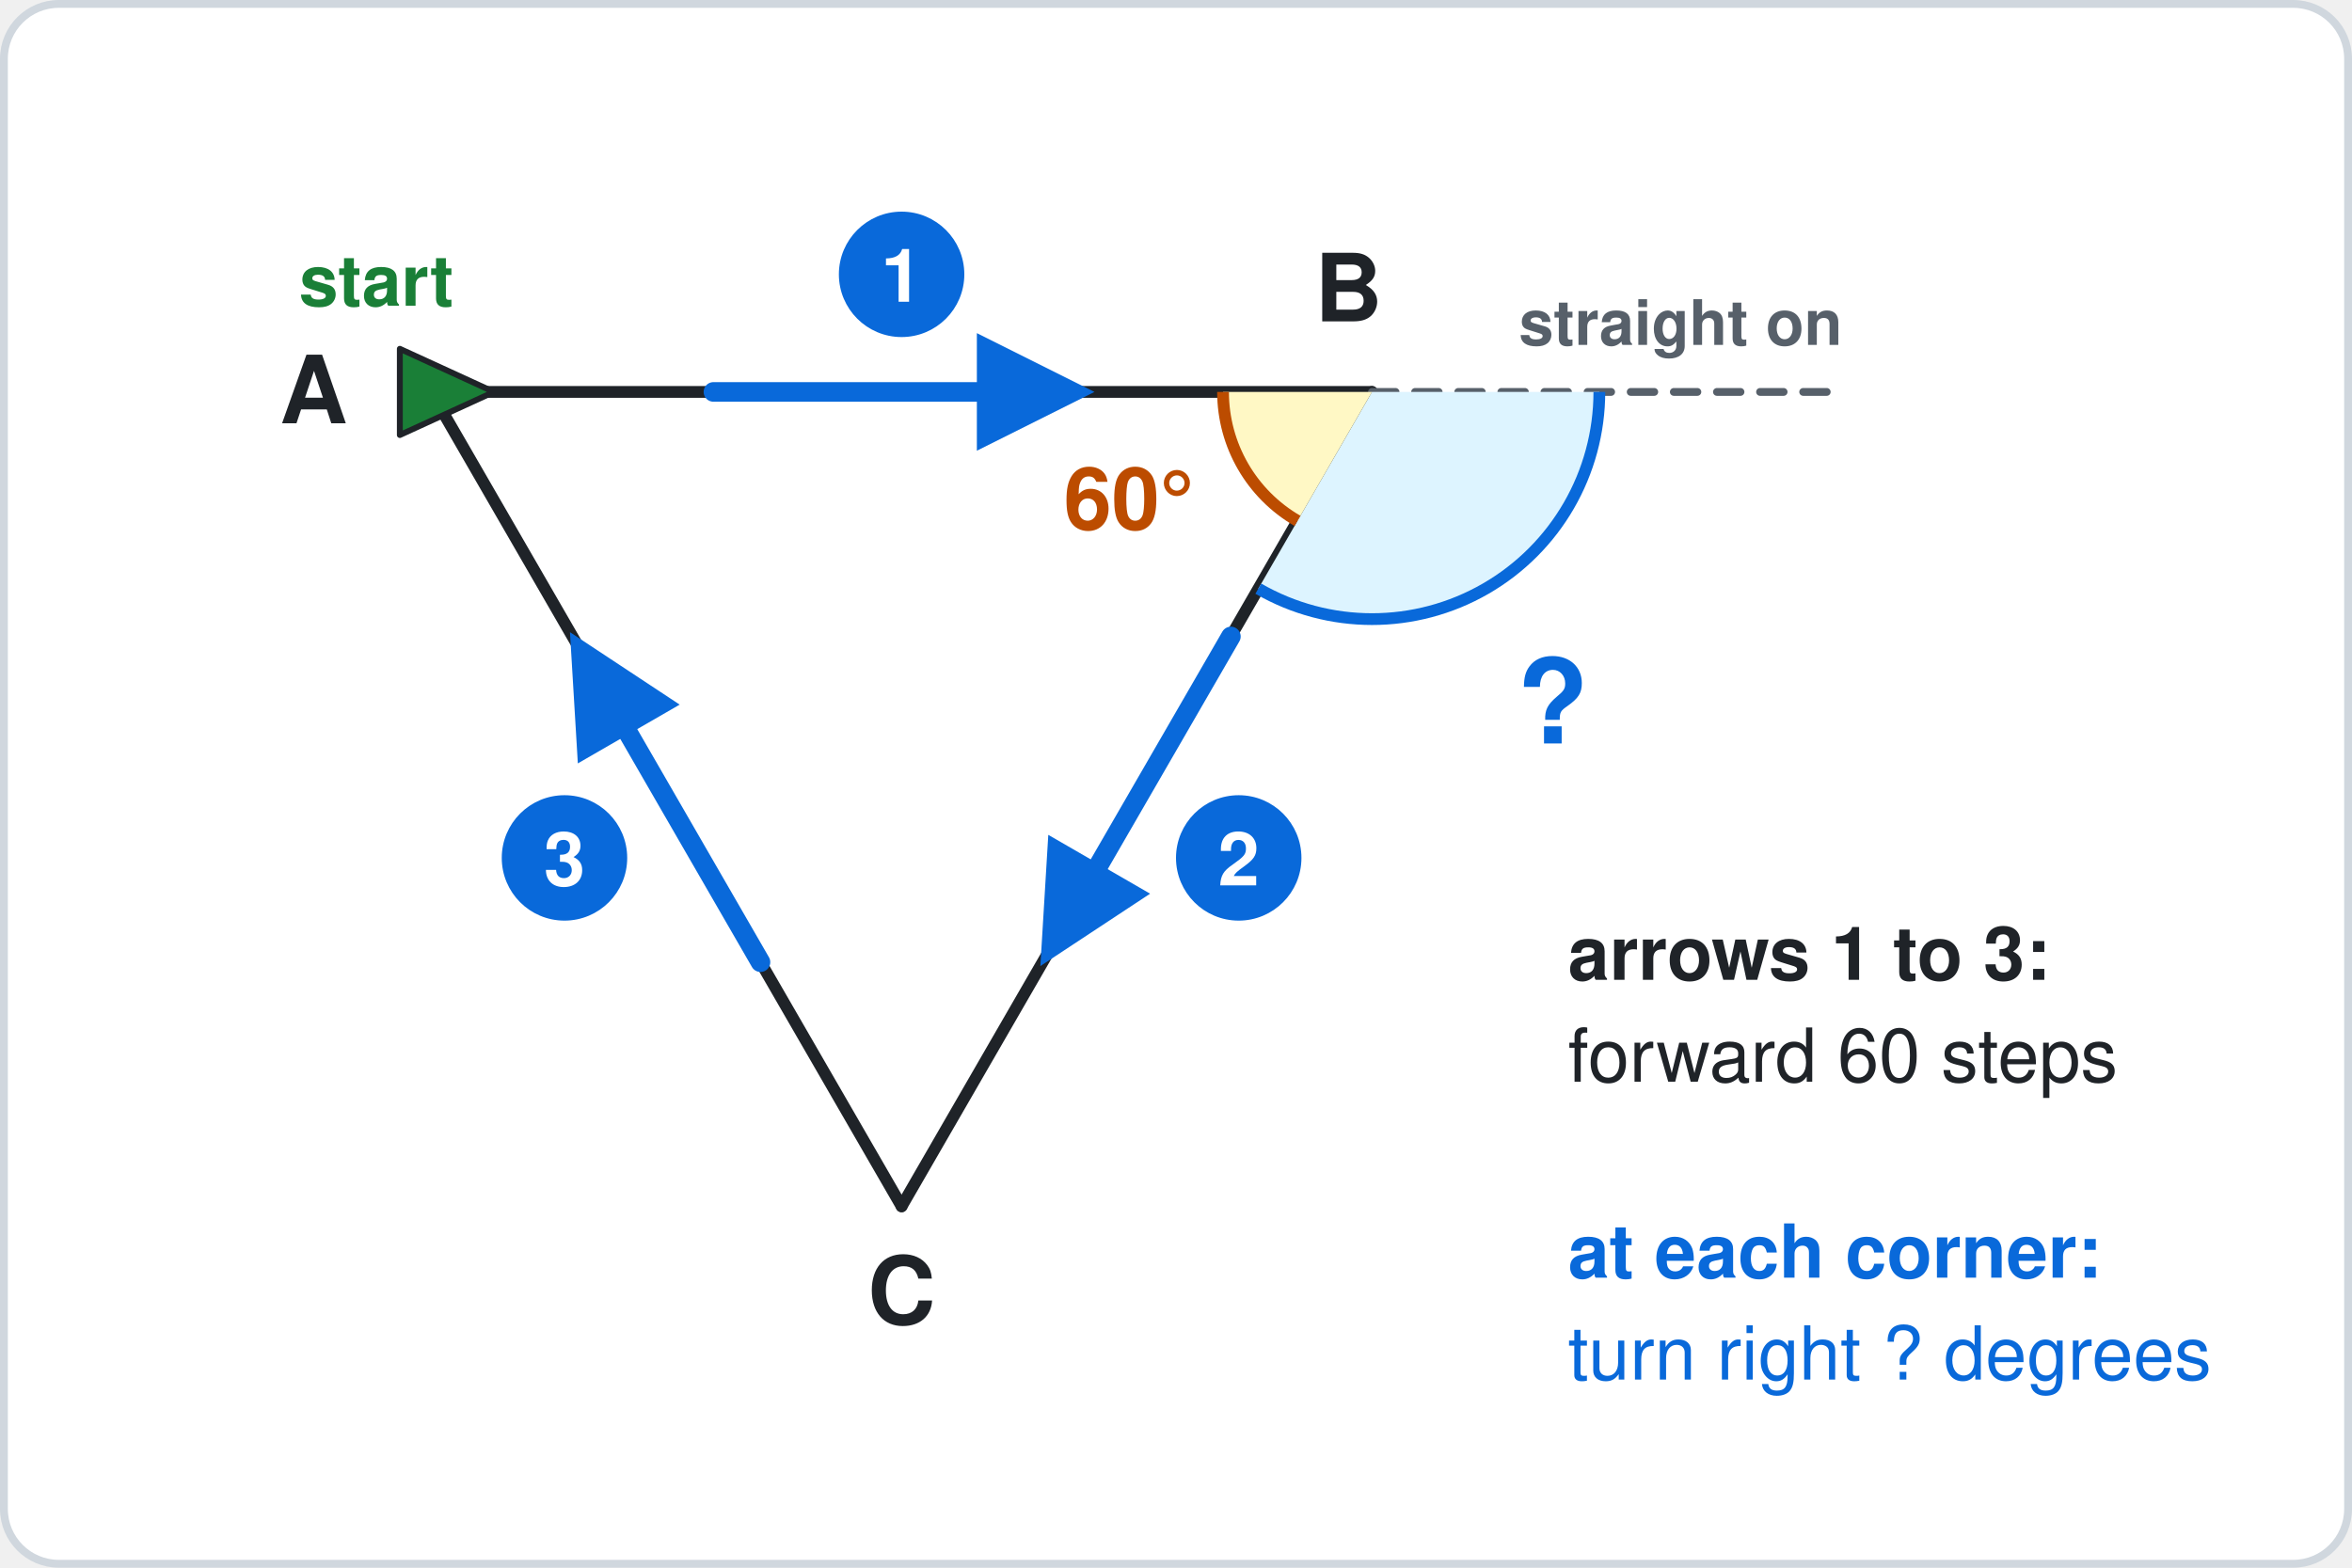
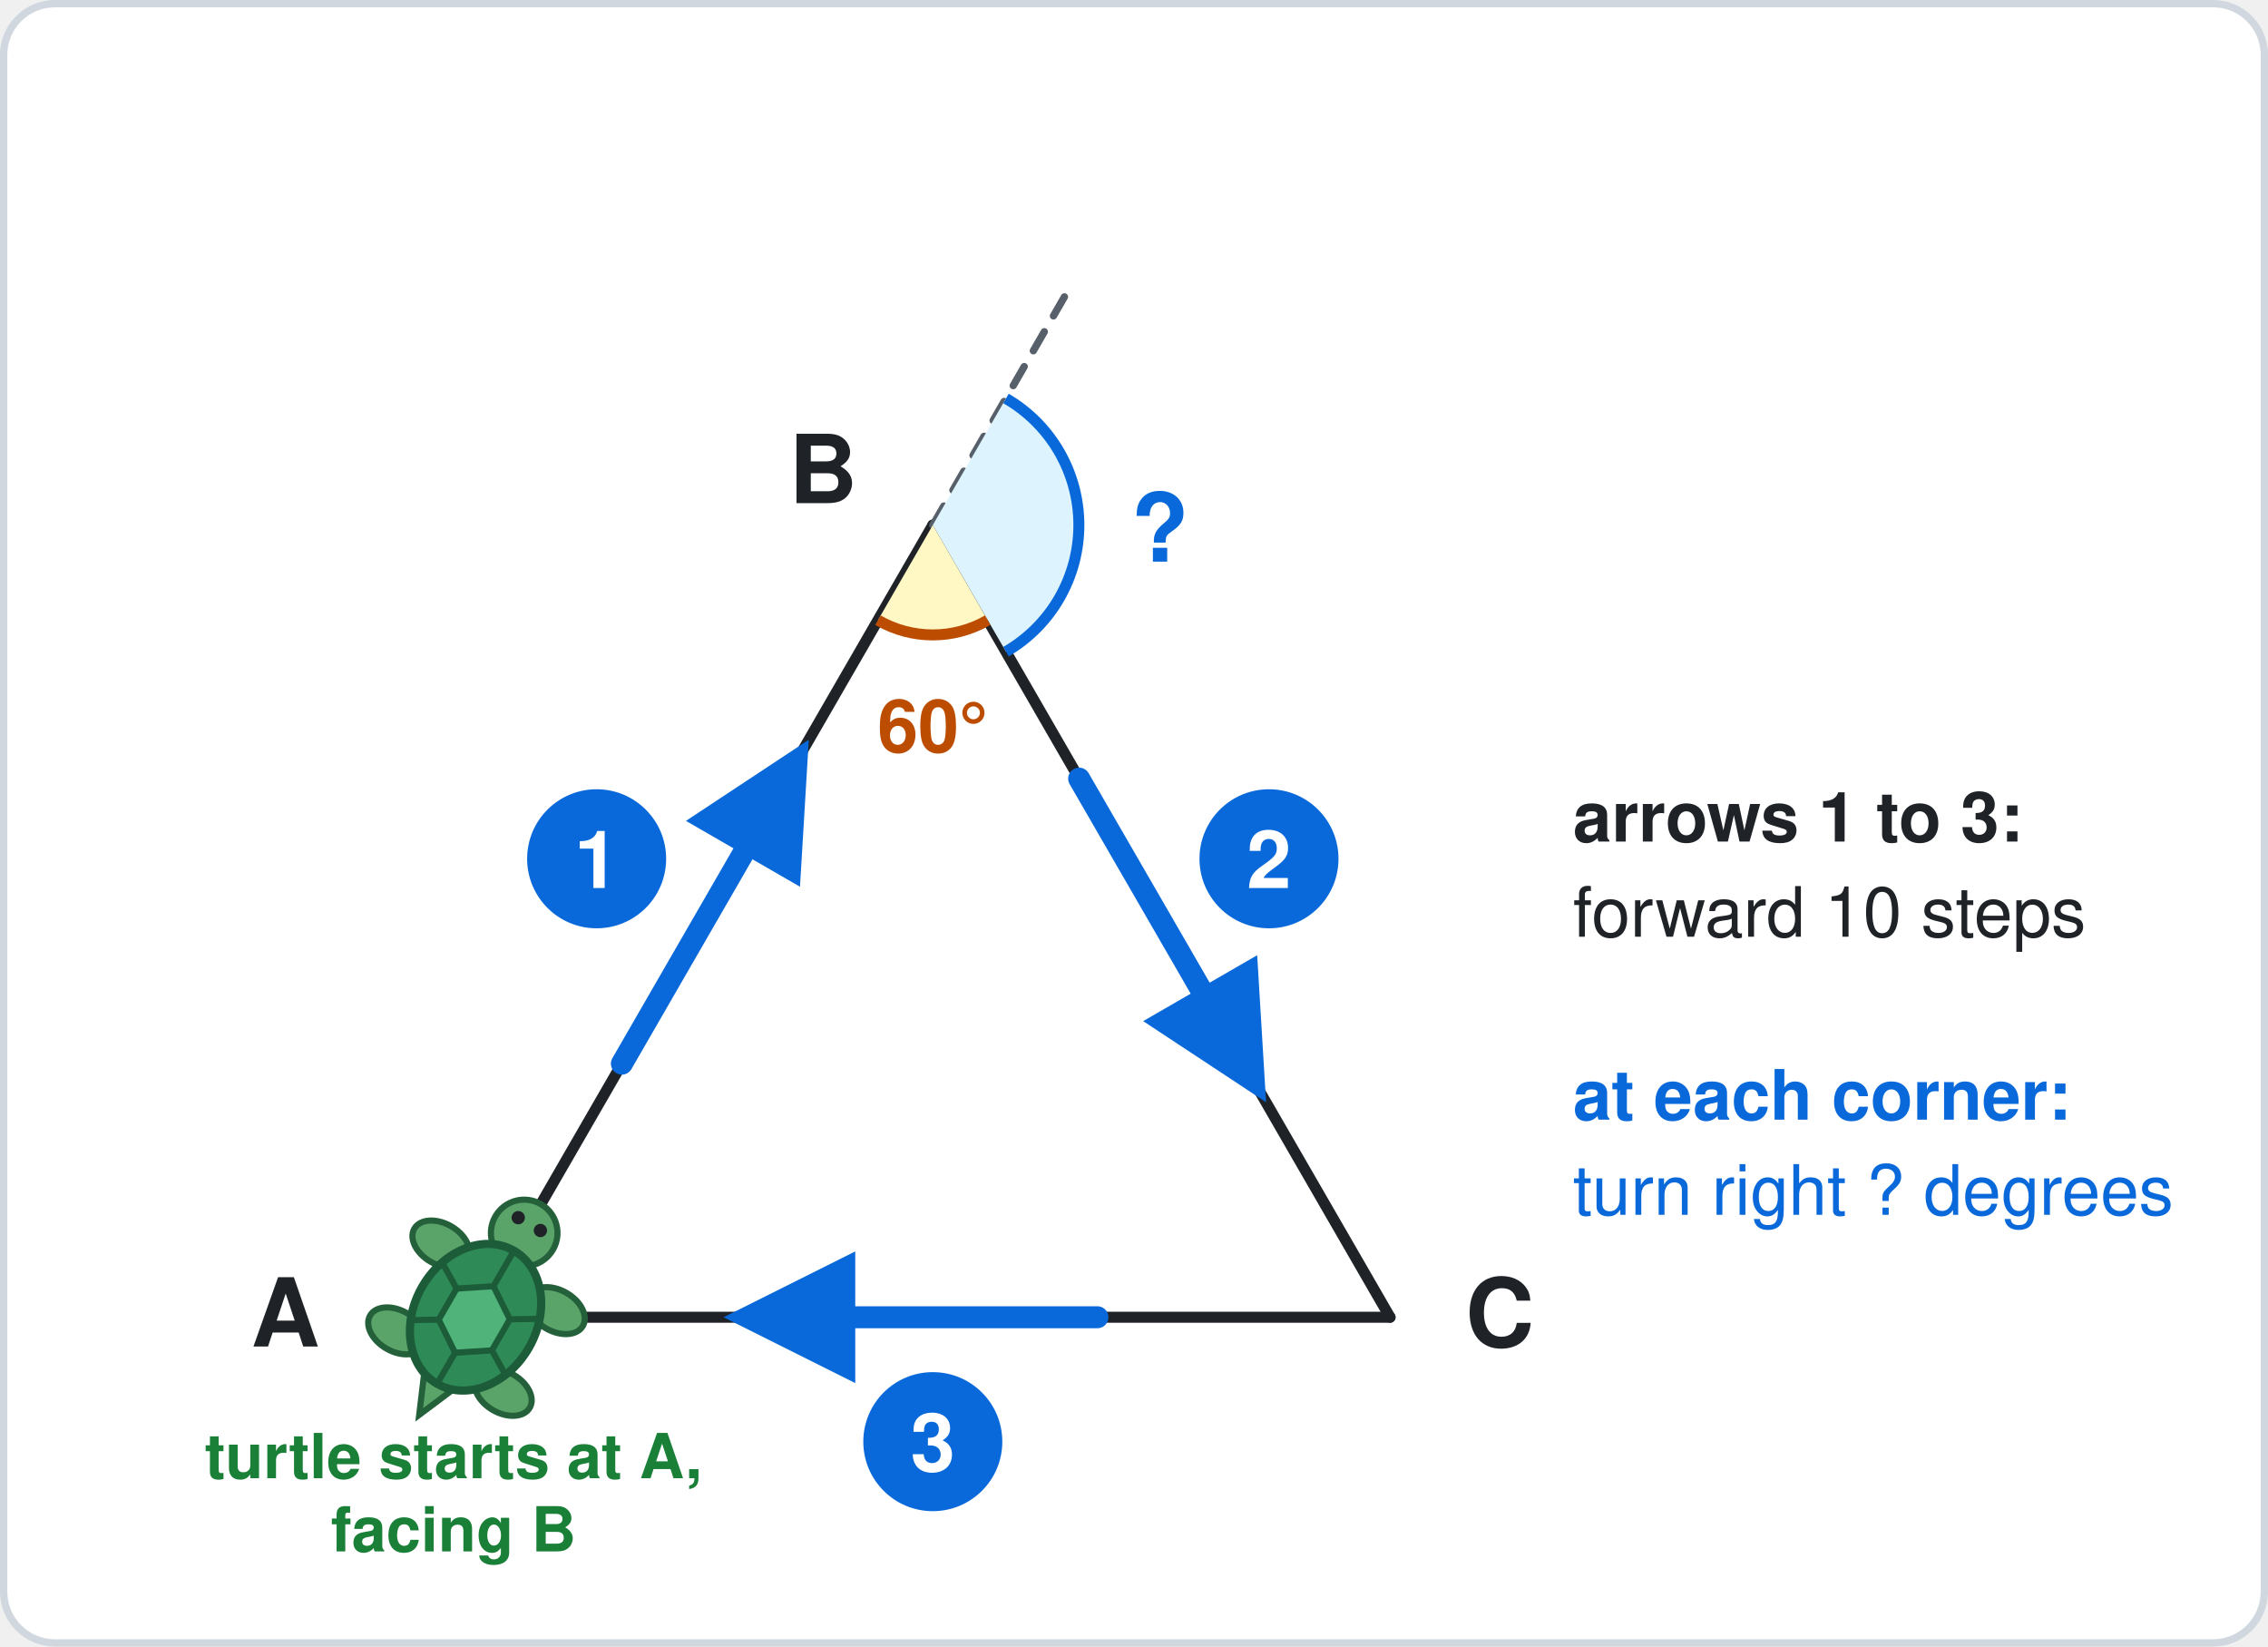
- <svg xmlns="http://www.w3.org/2000/svg" viewBox="0 0 600 400" width="600" height="400" font-family="-apple-system, Segoe UI, Helvetica, Arial, sans-serif">
-   <rect x="1" y="1" width="598" height="398" rx="14" fill="#ffffff" stroke="#d0d7de" stroke-width="2" />
+ <svg xmlns="http://www.w3.org/2000/svg" viewBox="0 0 620 450" width="620" height="450" font-family="-apple-system, Segoe UI, Helvetica, Arial, sans-serif">
+   <rect x="1" y="1" width="618" height="448" rx="14" fill="#ffffff" stroke="#d0d7de" stroke-width="2" />
  <defs>
    <marker id="m0" viewBox="0 0 10 10" refX="8" refY="5" markerWidth="6" markerHeight="6" orient="auto-start-reverse">
      <path d="M0,0 L10,5 L0,10 z" fill="#1f2328" />
    </marker>
    <marker id="m1" viewBox="0 0 10 10" refX="8" refY="5" markerWidth="6" markerHeight="6" orient="auto-start-reverse">
      <path d="M0,0 L10,5 L0,10 z" fill="#0969da" />
    </marker>
    <marker id="m2" viewBox="0 0 10 10" refX="8" refY="5" markerWidth="6" markerHeight="6" orient="auto-start-reverse">
      <path d="M0,0 L10,5 L0,10 z" fill="#cf222e" />
    </marker>
    <marker id="m3" viewBox="0 0 10 10" refX="8" refY="5" markerWidth="6" markerHeight="6" orient="auto-start-reverse">
      <path d="M0,0 L10,5 L0,10 z" fill="#1a7f37" />
    </marker>
    <marker id="m4" viewBox="0 0 10 10" refX="8" refY="5" markerWidth="6" markerHeight="6" orient="auto-start-reverse">
      <path d="M0,0 L10,5 L0,10 z" fill="#bc4c00" />
    </marker>
    <marker id="m5" viewBox="0 0 10 10" refX="8" refY="5" markerWidth="6" markerHeight="6" orient="auto-start-reverse">
      <path d="M0,0 L10,5 L0,10 z" fill="#57606a" />
    </marker>
  </defs>
-   <line x1="110.0" y1="100.0" x2="350.0" y2="100.0" stroke="#1f2328" stroke-width="3" stroke-linecap="round" />
-   <line x1="182.0" y1="100.0" x2="273.2" y2="100.0" stroke="#0969da" stroke-width="5" stroke-linecap="round" marker-end="url(#m1)" />
-   <circle cx="230.0" cy="70.0" r="15.0" fill="#0969da" stroke="#0969da" stroke-width="2" />
-   <text x="230.0" y="77.0" font-size="19" font-weight="800" text-anchor="middle" fill="#ffffff">1</text>
-   <line x1="350.0" y1="100.0" x2="230.0" y2="307.8" stroke="#1f2328" stroke-width="3" stroke-linecap="round" />
-   <line x1="314.0" y1="162.4" x2="268.4" y2="241.3" stroke="#0969da" stroke-width="5" stroke-linecap="round" marker-end="url(#m1)" />
-   <circle cx="316.0" cy="218.9" r="15.0" fill="#0969da" stroke="#0969da" stroke-width="2" />
-   <text x="316.0" y="225.9" font-size="19" font-weight="800" text-anchor="middle" fill="#ffffff">2</text>
-   <line x1="230.0" y1="307.8" x2="110.0" y2="100.0" stroke="#1f2328" stroke-width="3" stroke-linecap="round" />
-   <line x1="194.0" y1="245.5" x2="148.4" y2="166.5" stroke="#0969da" stroke-width="5" stroke-linecap="round" marker-end="url(#m1)" />
-   <circle cx="144.0" cy="218.9" r="15.0" fill="#0969da" stroke="#0969da" stroke-width="2" />
-   <text x="144.0" y="225.9" font-size="19" font-weight="800" text-anchor="middle" fill="#ffffff">3</text>
-   <line x1="350.0" y1="100.0" x2="470.0" y2="100.0" stroke="#57606a" stroke-width="2" stroke-linecap="round" stroke-dasharray="6 5" />
-   <text x="470.0" y="88.0" font-size="16" font-weight="700" text-anchor="end" fill="#57606a">straight on</text>
-   <path d="M350.0,100.0 L321.0,150.2 A58,58 0 0 0 408.0,100.0 Z" fill="#ddf4ff" stroke="none" />
-   <path d="M321.0,150.2 A58,58 0 0 0 408.0,100.0" stroke="#0969da" stroke-width="3" fill="none" stroke-linejoin="round" />
-   <text x="396.0" y="189.7" font-size="30" font-weight="800" text-anchor="middle" fill="#0969da">?</text>
-   <path d="M350.0,100.0 L312.0,100.0 A38,38 0 0 0 331.0,132.9 Z" fill="#fff8c5" stroke="none" />
-   <path d="M312.0,100.0 A38,38 0 0 0 331.0,132.9" stroke="#bc4c00" stroke-width="3" fill="none" stroke-linejoin="round" />
-   <text x="288.0" y="135.0" font-size="22" font-weight="800" text-anchor="middle" fill="#bc4c00">60°</text>
-   <polygon points="126.0,100.0 102.0,89.0 102.0,111.0" fill="#1a7f37" stroke="#1f2328" stroke-width="1.5" stroke-linejoin="round" />
-   <text x="96.0" y="78.0" font-size="18" font-weight="800" text-anchor="middle" fill="#1a7f37">start</text>
-   <text x="344.0" y="82.0" font-size="24" font-weight="800" text-anchor="middle" fill="#1f2328">B</text>
-   <text x="230.0" y="337.8" font-size="24" font-weight="800" text-anchor="middle" fill="#1f2328">C</text>
-   <text x="80.0" y="108.0" font-size="24" font-weight="800" text-anchor="middle" fill="#1f2328">A</text>
-   <text x="400.0" y="250.0" font-size="19" font-weight="800" text-anchor="start" fill="#1f2328">arrows 1 to 3:</text>
-   <text x="400.0" y="276.0" font-size="19" font-weight="500" text-anchor="start" fill="#1f2328">forward 60 steps</text>
-   <text x="400.0" y="326.0" font-size="19" font-weight="800" text-anchor="start" fill="#0969da">at each corner:</text>
-   <text x="400.0" y="352.0" font-size="19" font-weight="500" text-anchor="start" fill="#0969da">turn right ? degrees</text>
+   <line x1="130.0" y1="360.0" x2="255.0" y2="143.5" stroke="#1f2328" stroke-width="3" stroke-linecap="round" />
+   <line x1="170.0" y1="290.7" x2="217.5" y2="208.4" stroke="#0969da" stroke-width="6" stroke-linecap="round" marker-end="url(#m1)" />
+   <circle cx="163.1" cy="234.7" r="18.0" fill="#0969da" stroke="#0969da" stroke-width="2" />
+   <text x="163.1" y="242.7" font-size="22" font-weight="800" text-anchor="middle" fill="#ffffff">1</text>
+   <line x1="255.0" y1="143.5" x2="380.0" y2="360.0" stroke="#1f2328" stroke-width="3" stroke-linecap="round" />
+   <line x1="295.0" y1="212.8" x2="342.5" y2="295.0" stroke="#0969da" stroke-width="6" stroke-linecap="round" marker-end="url(#m1)" />
+   <circle cx="346.9" cy="234.7" r="18.0" fill="#0969da" stroke="#0969da" stroke-width="2" />
+   <text x="346.9" y="242.7" font-size="22" font-weight="800" text-anchor="middle" fill="#ffffff">2</text>
+   <line x1="380.0" y1="360.0" x2="130.0" y2="360.0" stroke="#1f2328" stroke-width="3" stroke-linecap="round" />
+   <line x1="300.0" y1="360.0" x2="205.0" y2="360.0" stroke="#0969da" stroke-width="6" stroke-linecap="round" marker-end="url(#m1)" />
+   <circle cx="255.0" cy="394.0" r="18.0" fill="#0969da" stroke="#0969da" stroke-width="2" />
+   <text x="255.0" y="402.0" font-size="22" font-weight="800" text-anchor="middle" fill="#ffffff">3</text>
+   <line x1="255.0" y1="143.5" x2="292.5" y2="78.5" stroke="#57606a" stroke-width="2" stroke-linecap="round" stroke-dasharray="6 5" />
+   <path d="M255.0,143.5 L275.0,178.1 A40,40 0 0 0 275.0,108.9 Z" fill="#ddf4ff" stroke="none" />
+   <path d="M275.0,178.1 A40,40 0 0 0 275.0,108.9" stroke="#0969da" stroke-width="3" fill="none" stroke-linejoin="round" />
+   <text x="317.0" y="153.5" font-size="26" font-weight="800" text-anchor="middle" fill="#0969da">?</text>
+   <path d="M255.0,143.5 L240.0,169.5 A30,30 0 0 0 270.0,169.5 Z" fill="#fff8c5" stroke="none" />
+   <path d="M240.0,169.5 A30,30 0 0 0 270.0,169.5" stroke="#bc4c00" stroke-width="3" fill="none" stroke-linejoin="round" />
+   <text x="255.0" y="205.5" font-size="20" font-weight="800" text-anchor="middle" fill="#bc4c00">60°</text>
+   <g transform="translate(130.0,360.0) rotate(30.0) scale(1.4)">
+     <ellipse cx="-13" cy="-9" rx="6" ry="4" fill="#5aa469" stroke="#24603a" stroke-width="1.2" />
+     <ellipse cx="13" cy="-9" rx="6" ry="4" fill="#5aa469" stroke="#24603a" stroke-width="1.2" />
+     <ellipse cx="-12" cy="10" rx="6" ry="4" fill="#5aa469" stroke="#24603a" stroke-width="1.2" />
+     <ellipse cx="12" cy="10" rx="6" ry="4" fill="#5aa469" stroke="#24603a" stroke-width="1.2" />
+     <path d="M-3,15 L0,22 L3,15 Z" fill="#5aa469" stroke="#24603a" stroke-width="1.2" />
+     <circle cx="0" cy="-19" r="6.5" fill="#5aa469" stroke="#24603a" stroke-width="1.2" />
+     <circle cx="-2.5" cy="-21" r="1.3" fill="#1f2328" />
+     <circle cx="2.5" cy="-21" r="1.3" fill="#1f2328" />
+     <ellipse cx="0" cy="0" rx="12" ry="15" fill="#2e8b57" stroke="#1d5c39" stroke-width="1.6" />
+     <path d="M0,-7 L6,-3 L6,4 L0,8 L-6,4 L-6,-3 Z" fill="#4fb37a" stroke="#1d5c39" stroke-width="1.2" />
+     <path d="M0,-7 L0,-15 M6,-3 L11,-6 M6,4 L11,7 M0,8 L0,15 M-6,4 L-11,7 M-6,-3 L-11,-6" stroke="#1d5c39" stroke-width="1.2" />
+   </g>
+   <text x="124.0" y="404.0" font-size="17" font-weight="800" text-anchor="middle" fill="#1a7f37">turtle starts at A,</text>
+   <text x="124.0" y="424.0" font-size="17" font-weight="800" text-anchor="middle" fill="#1a7f37">facing B</text>
+   <text x="78.0" y="368.0" font-size="26" font-weight="800" text-anchor="middle" fill="#1f2328">A</text>
+   <text x="225.0" y="137.5" font-size="26" font-weight="800" text-anchor="middle" fill="#1f2328">B</text>
+   <text x="410.0" y="368.0" font-size="26" font-weight="800" text-anchor="middle" fill="#1f2328">C</text>
+   <text x="430.0" y="230.0" font-size="19" font-weight="800" text-anchor="start" fill="#1f2328">arrows 1 to 3:</text>
+   <text x="430.0" y="256.0" font-size="19" font-weight="500" text-anchor="start" fill="#1f2328">forward 10 steps</text>
+   <text x="430.0" y="306.0" font-size="19" font-weight="800" text-anchor="start" fill="#0969da">at each corner:</text>
+   <text x="430.0" y="332.0" font-size="19" font-weight="500" text-anchor="start" fill="#0969da">turn right ? degrees</text>
</svg>
